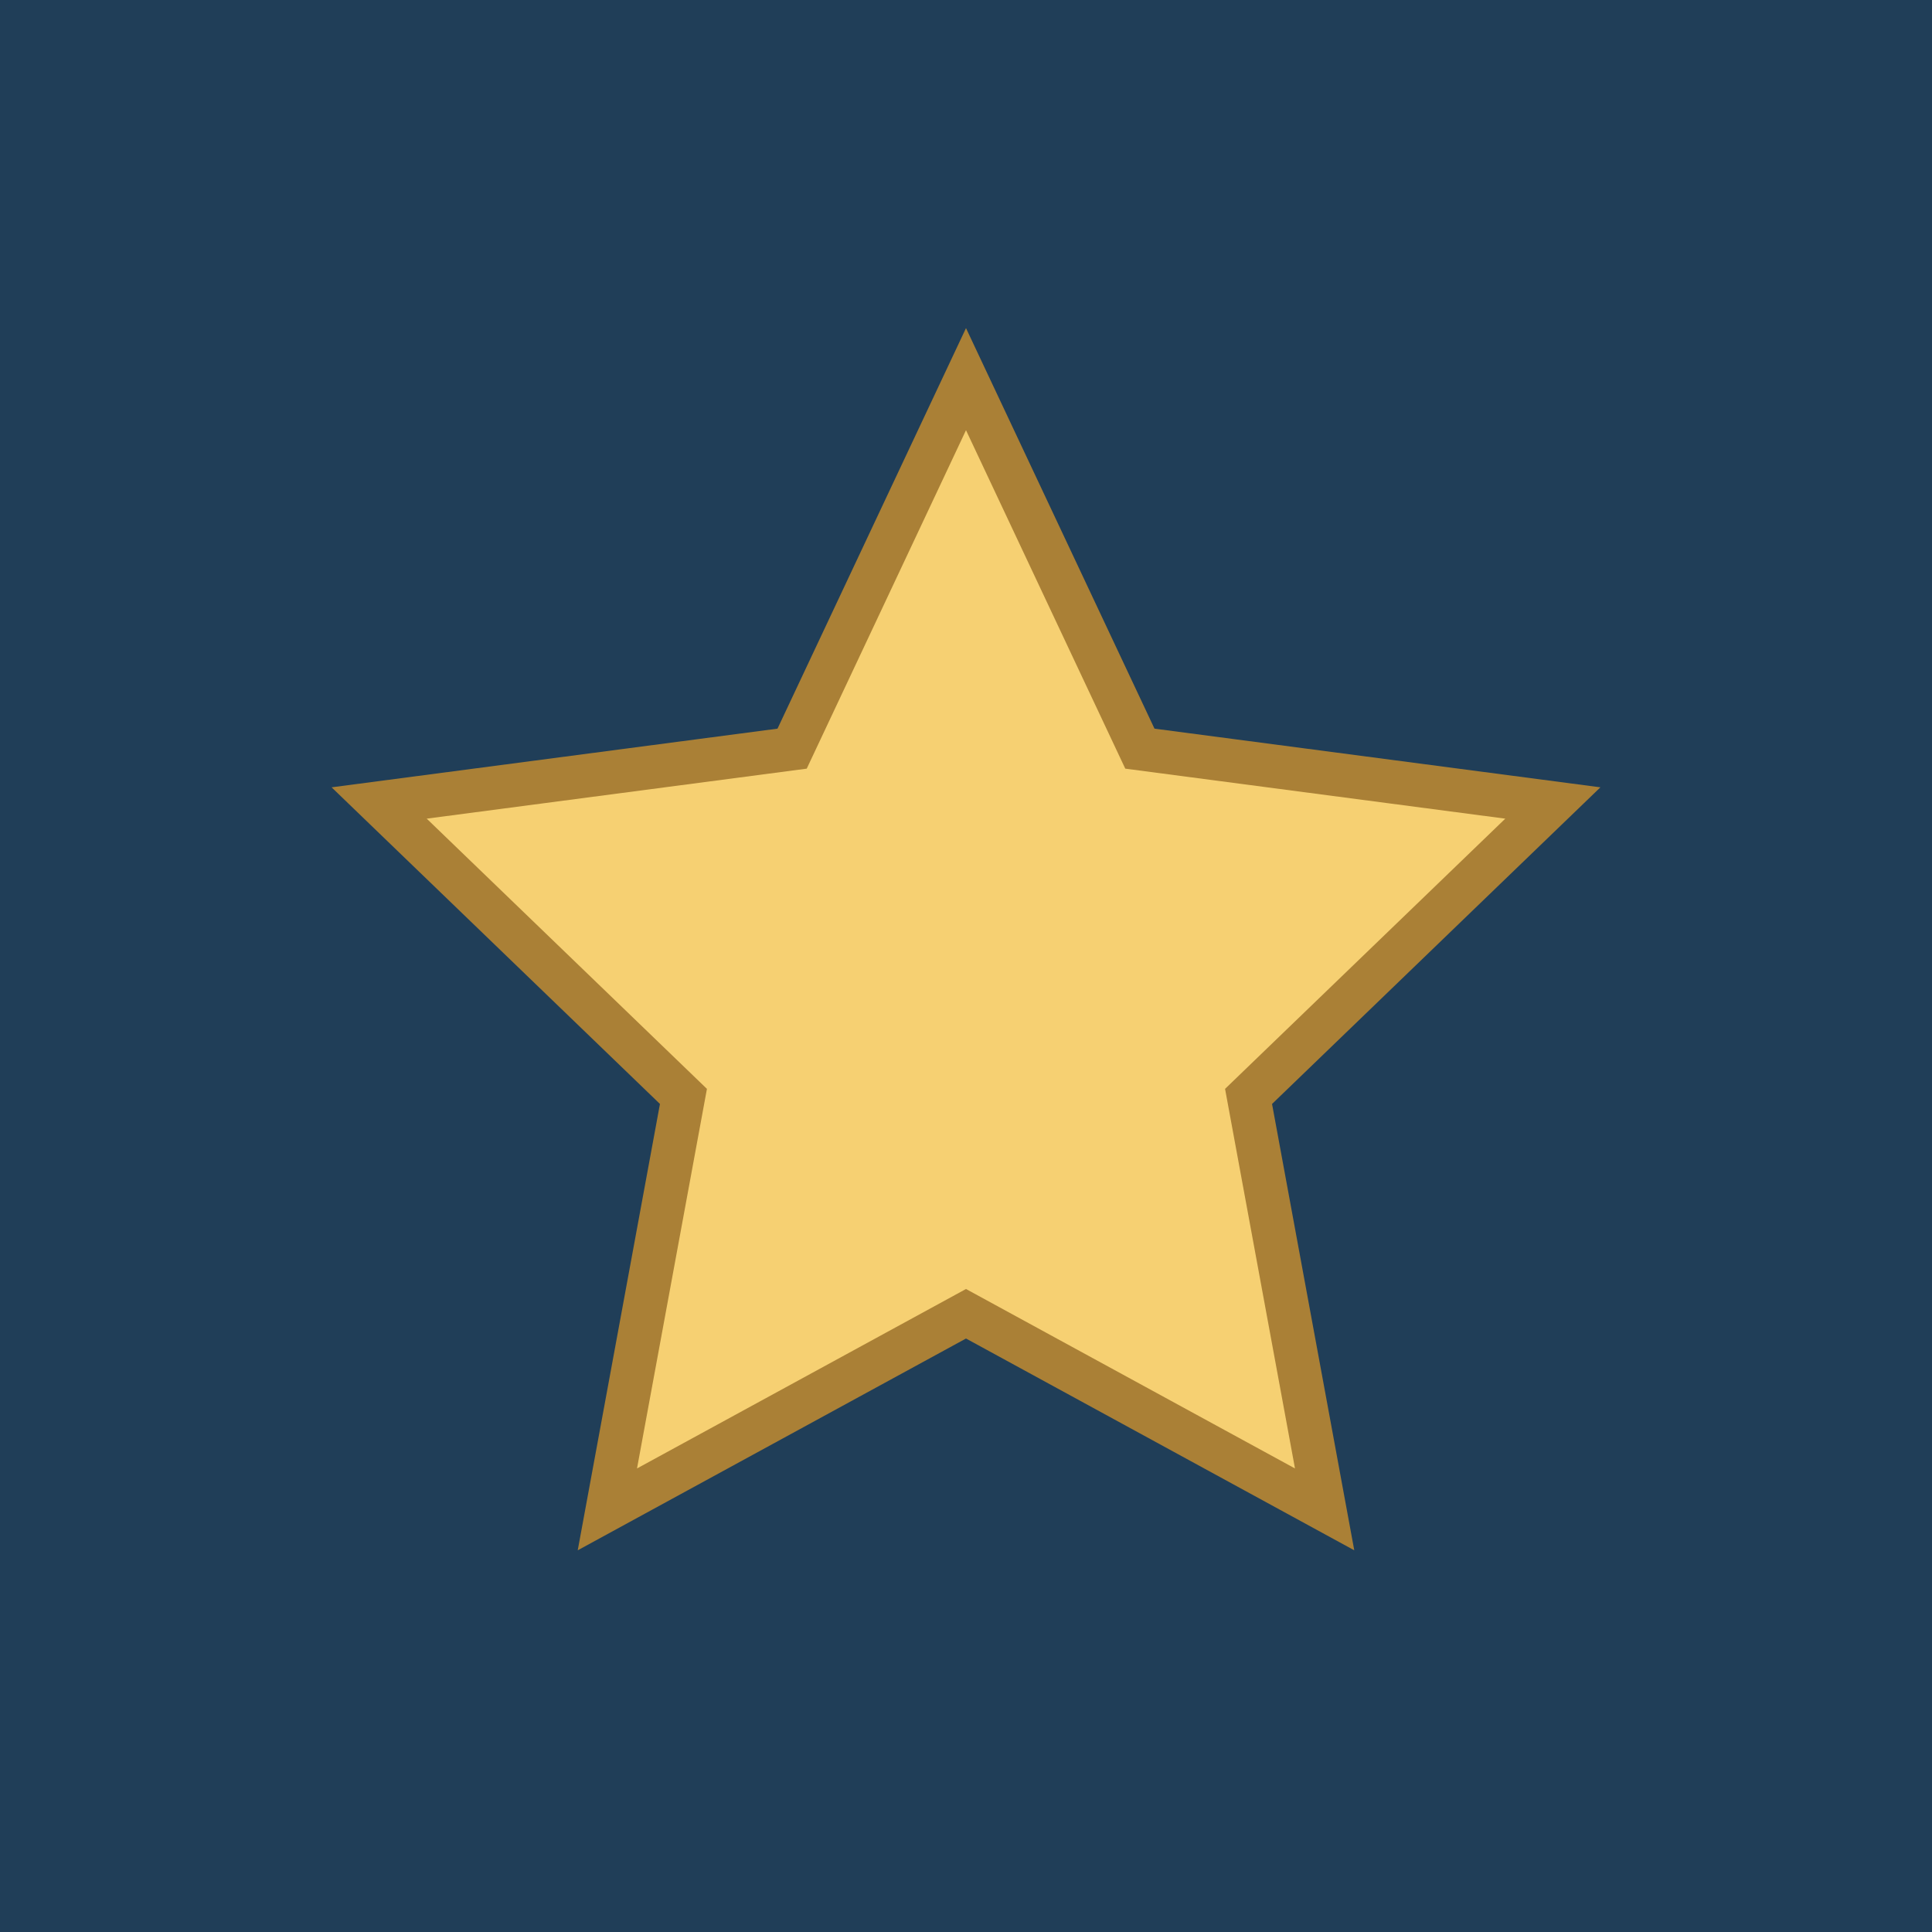
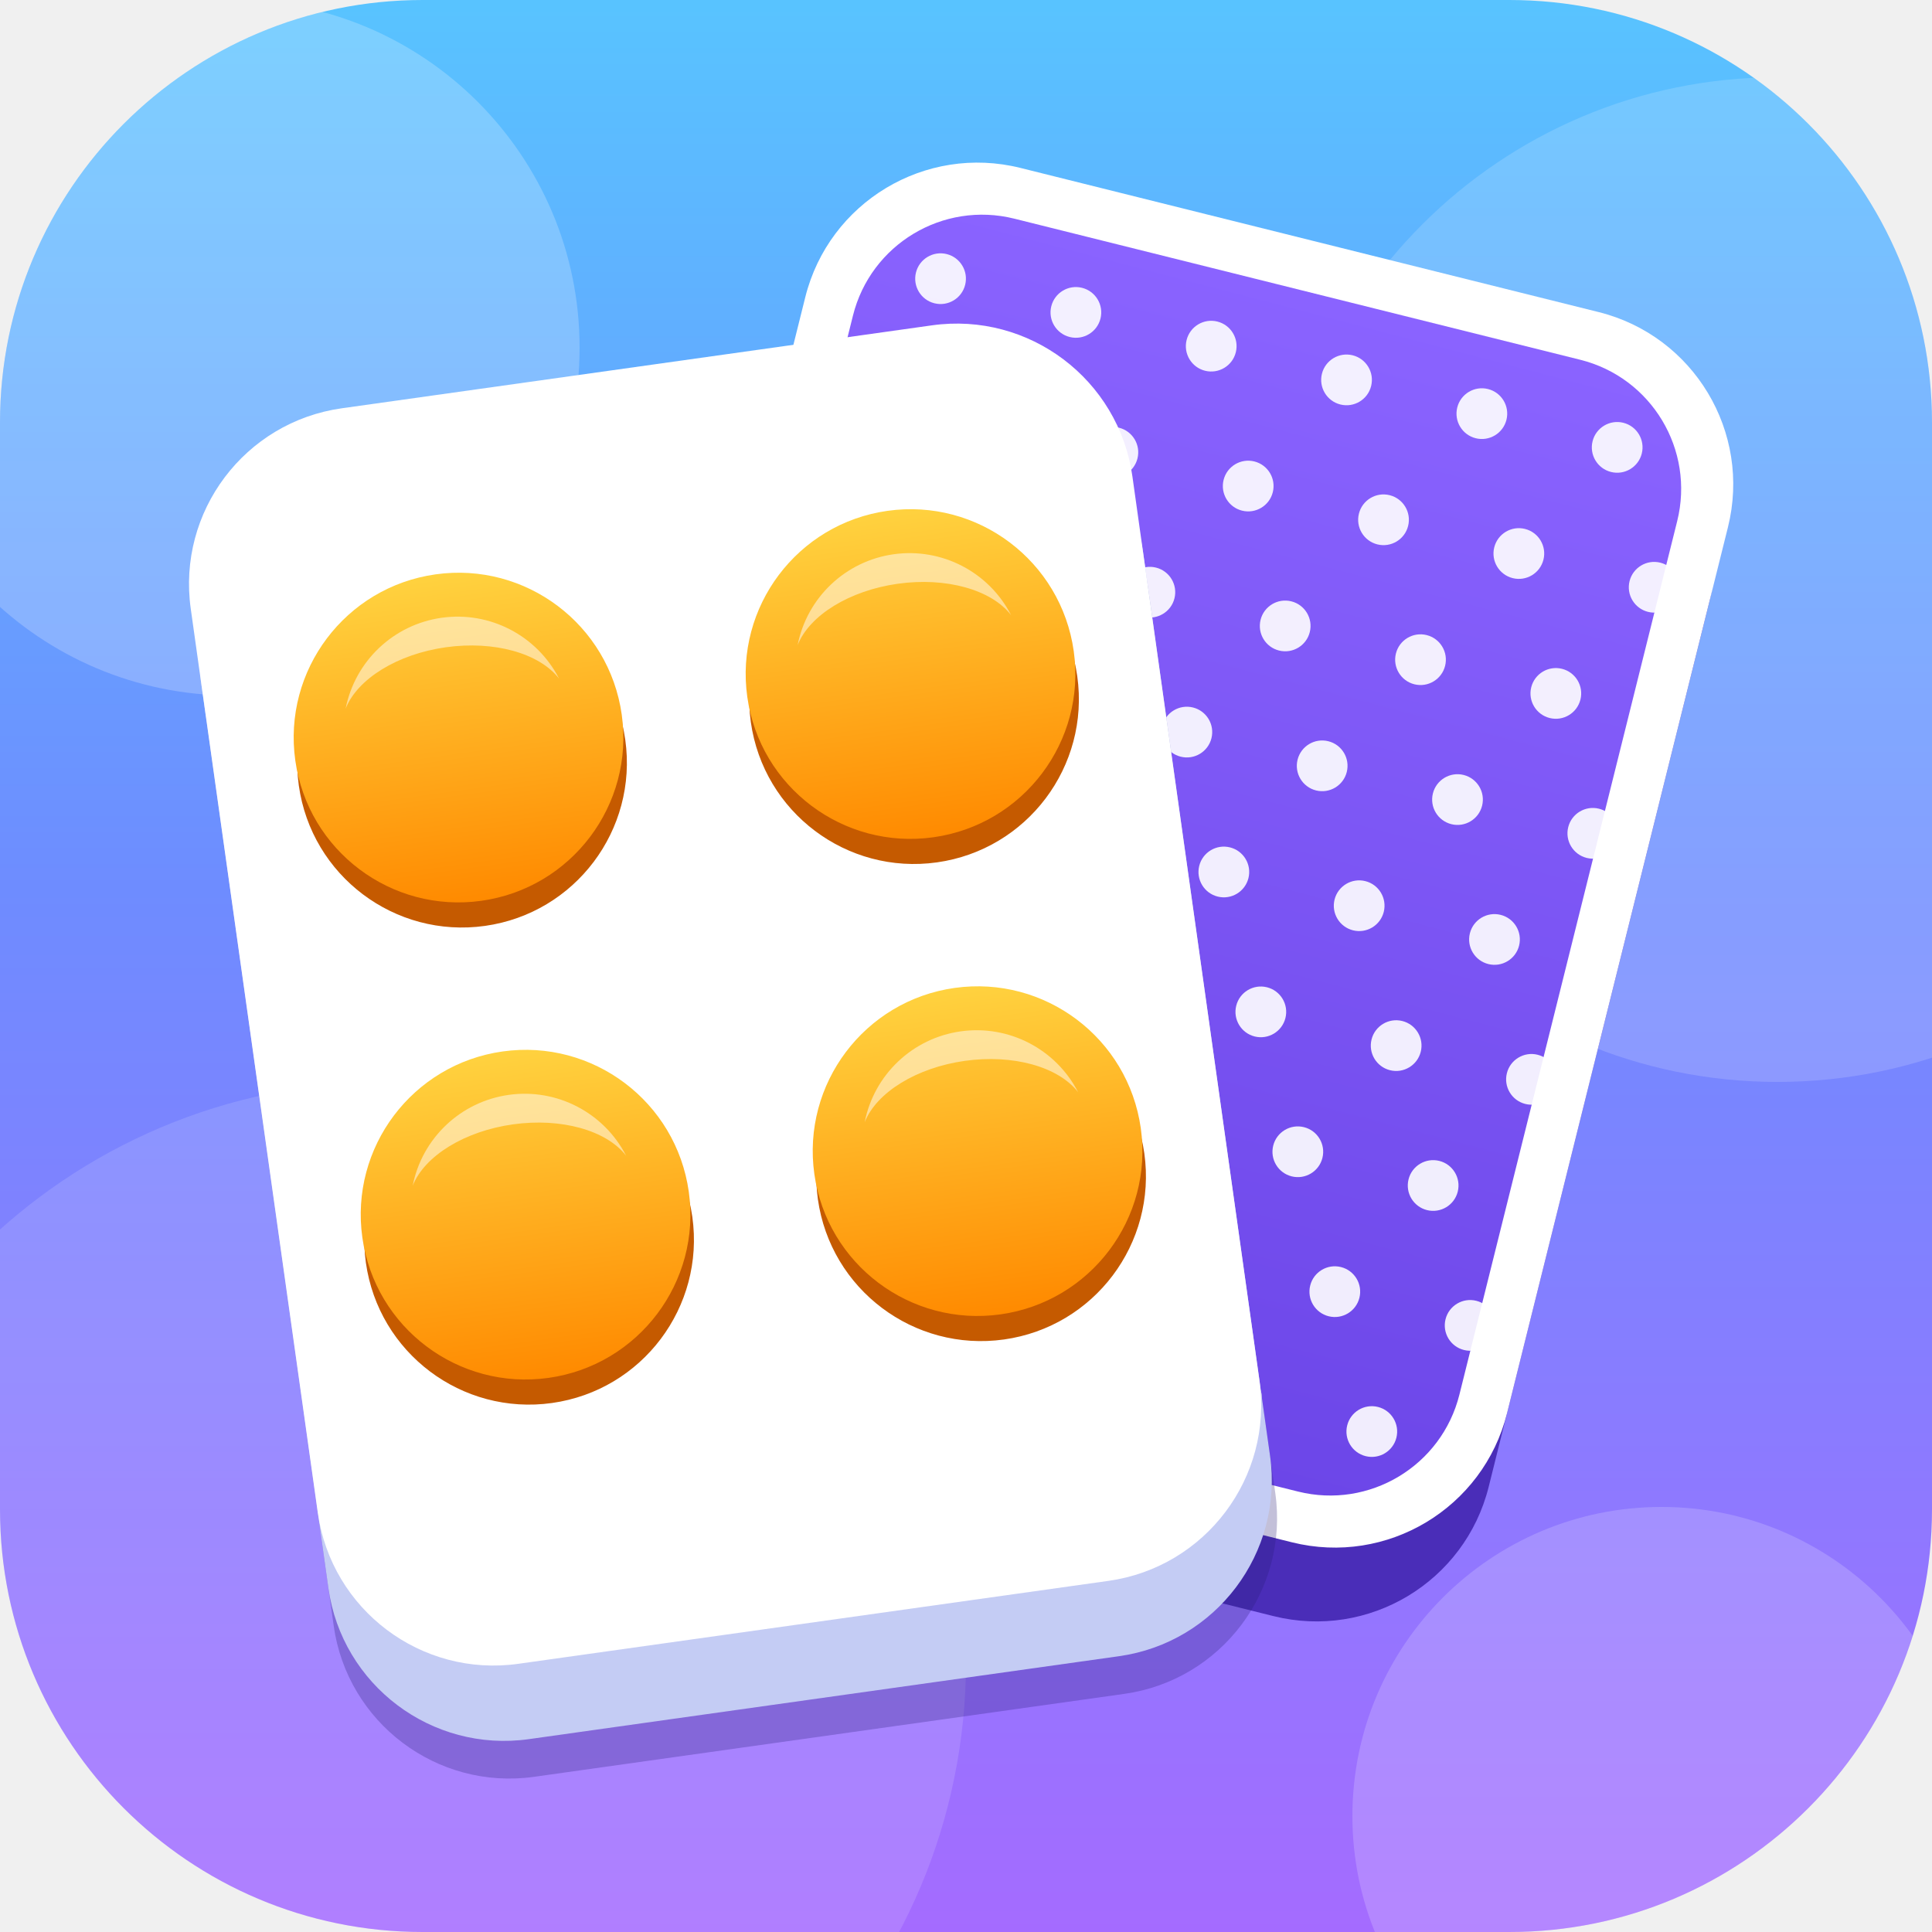
- <svg xmlns="http://www.w3.org/2000/svg" width="1024" height="1024" viewBox="0 0 128 128">
-   <rect width="128" height="128" fill="#203e58" />
-   <g transform="translate(17.92 17.92) scale(.72)">
-     <path fill="#f6d072" stroke="#aa8036" stroke-width="4" d="m64 10 16 34 38 5-28 27 7 38-33-18-33 18 7-38L10 49l38-5z" />
+ <svg xmlns="http://www.w3.org/2000/svg" width="192" height="192" viewBox="0 0 192 192">
+   <defs>
+     <linearGradient id="bg" x1="0" y1="0" x2="0" y2="1">
+       <stop offset="0" stop-color="#58C4FF" />
+       <stop offset="0.46" stop-color="#6E8CFF" />
+       <stop offset="1" stop-color="#A56BFF" />
+     </linearGradient>
+     <linearGradient id="bk" x1="0" y1="0" x2="0" y2="1">
+       <stop offset="0" stop-color="#8A63FF" />
+       <stop offset="1" stop-color="#6C46E8" />
+     </linearGradient>
+     <linearGradient id="dot" x1="0" y1="0" x2="0" y2="1">
+       <stop offset="0" stop-color="#FFD23F" />
+       <stop offset="1" stop-color="#FF8A00" />
+     </linearGradient>
+     <clipPath id="r">
+       <rect width="192" height="192" rx="42" />
+     </clipPath>
+   </defs>
+   <g clip-path="url(#r)">
+     <rect width="192" height="192" fill="url(#bg)" />
+     <circle cx="23.04" cy="34.56" r="34.56" fill="#FFFFFF" fill-opacity="0.22" />
+     <circle cx="176.64" cy="57.6" r="49.92" fill="#FFFFFF" fill-opacity="0.16" />
+     <circle cx="38.4" cy="165.12" r="57.6" fill="#FFFFFF" fill-opacity="0.13" />
+     <circle cx="165.12" cy="180.48" r="30.72" fill="#FFFFFF" fill-opacity="0.18" />
+     <g transform="translate(84.66 95.69) scale(0.315)">
+       <g transform="translate(96 -34) rotate(14)">
+         <rect x="-150" y="-176" width="300" height="400" rx="56" fill="#4A2DB8" />
+         <rect x="-150" y="-200" width="300" height="400" rx="56" fill="#FFFFFF" />
+         <rect x="-134" y="-184" width="268" height="368" rx="42" fill="url(#bk)" />
+         <circle cx="-110" cy="-160" r="8" fill="#FFFFFF" fill-opacity="0.9" />
+         <circle cx="-66" cy="-160" r="8" fill="#FFFFFF" fill-opacity="0.9" />
+         <circle cx="-22" cy="-160" r="8" fill="#FFFFFF" fill-opacity="0.9" />
+         <circle cx="22" cy="-160" r="8" fill="#FFFFFF" fill-opacity="0.9" />
+         <circle cx="66" cy="-160" r="8" fill="#FFFFFF" fill-opacity="0.9" />
+         <circle cx="110" cy="-160" r="8" fill="#FFFFFF" fill-opacity="0.9" />
+         <circle cx="-88" cy="-120" r="8" fill="#FFFFFF" fill-opacity="0.9" />
+         <circle cx="-44" cy="-120" r="8" fill="#FFFFFF" fill-opacity="0.9" />
+         <circle cx="0" cy="-120" r="8" fill="#FFFFFF" fill-opacity="0.9" />
+         <circle cx="44" cy="-120" r="8" fill="#FFFFFF" fill-opacity="0.9" />
+         <circle cx="88" cy="-120" r="8" fill="#FFFFFF" fill-opacity="0.9" />
+         <circle cx="132" cy="-120" r="8" fill="#FFFFFF" fill-opacity="0.9" />
+         <circle cx="-110" cy="-80" r="8" fill="#FFFFFF" fill-opacity="0.9" />
+         <circle cx="-66" cy="-80" r="8" fill="#FFFFFF" fill-opacity="0.9" />
+         <circle cx="-22" cy="-80" r="8" fill="#FFFFFF" fill-opacity="0.9" />
+         <circle cx="22" cy="-80" r="8" fill="#FFFFFF" fill-opacity="0.9" />
+         <circle cx="66" cy="-80" r="8" fill="#FFFFFF" fill-opacity="0.9" />
+         <circle cx="110" cy="-80" r="8" fill="#FFFFFF" fill-opacity="0.9" />
+         <circle cx="-88" cy="-40" r="8" fill="#FFFFFF" fill-opacity="0.9" />
+         <circle cx="-44" cy="-40" r="8" fill="#FFFFFF" fill-opacity="0.9" />
+         <circle cx="0" cy="-40" r="8" fill="#FFFFFF" fill-opacity="0.9" />
+         <circle cx="44" cy="-40" r="8" fill="#FFFFFF" fill-opacity="0.9" />
+         <circle cx="88" cy="-40" r="8" fill="#FFFFFF" fill-opacity="0.9" />
+         <circle cx="132" cy="-40" r="8" fill="#FFFFFF" fill-opacity="0.9" />
+         <circle cx="-110" cy="0" r="8" fill="#FFFFFF" fill-opacity="0.9" />
+         <circle cx="-66" cy="0" r="8" fill="#FFFFFF" fill-opacity="0.9" />
+         <circle cx="-22" cy="0" r="8" fill="#FFFFFF" fill-opacity="0.9" />
+         <circle cx="22" cy="0" r="8" fill="#FFFFFF" fill-opacity="0.9" />
+         <circle cx="66" cy="0" r="8" fill="#FFFFFF" fill-opacity="0.9" />
+         <circle cx="110" cy="0" r="8" fill="#FFFFFF" fill-opacity="0.9" />
+         <circle cx="-88" cy="40" r="8" fill="#FFFFFF" fill-opacity="0.9" />
+         <circle cx="-44" cy="40" r="8" fill="#FFFFFF" fill-opacity="0.9" />
+         <circle cx="0" cy="40" r="8" fill="#FFFFFF" fill-opacity="0.9" />
+         <circle cx="44" cy="40" r="8" fill="#FFFFFF" fill-opacity="0.9" />
+         <circle cx="88" cy="40" r="8" fill="#FFFFFF" fill-opacity="0.9" />
+         <circle cx="132" cy="40" r="8" fill="#FFFFFF" fill-opacity="0.9" />
+         <circle cx="-110" cy="80" r="8" fill="#FFFFFF" fill-opacity="0.9" />
+         <circle cx="-66" cy="80" r="8" fill="#FFFFFF" fill-opacity="0.9" />
+         <circle cx="-22" cy="80" r="8" fill="#FFFFFF" fill-opacity="0.9" />
+         <circle cx="22" cy="80" r="8" fill="#FFFFFF" fill-opacity="0.9" />
+         <circle cx="66" cy="80" r="8" fill="#FFFFFF" fill-opacity="0.9" />
+         <circle cx="110" cy="80" r="8" fill="#FFFFFF" fill-opacity="0.9" />
+         <circle cx="-88" cy="120" r="8" fill="#FFFFFF" fill-opacity="0.9" />
+         <circle cx="-44" cy="120" r="8" fill="#FFFFFF" fill-opacity="0.9" />
+         <circle cx="0" cy="120" r="8" fill="#FFFFFF" fill-opacity="0.9" />
+         <circle cx="44" cy="120" r="8" fill="#FFFFFF" fill-opacity="0.9" />
+         <circle cx="88" cy="120" r="8" fill="#FFFFFF" fill-opacity="0.9" />
+         <circle cx="132" cy="120" r="8" fill="#FFFFFF" fill-opacity="0.9" />
+         <circle cx="-110" cy="160" r="8" fill="#FFFFFF" fill-opacity="0.9" />
+         <circle cx="-66" cy="160" r="8" fill="#FFFFFF" fill-opacity="0.9" />
+         <circle cx="-22" cy="160" r="8" fill="#FFFFFF" fill-opacity="0.9" />
+         <circle cx="22" cy="160" r="8" fill="#FFFFFF" fill-opacity="0.9" />
+         <circle cx="66" cy="160" r="8" fill="#FFFFFF" fill-opacity="0.9" />
+         <circle cx="110" cy="160" r="8" fill="#FFFFFF" fill-opacity="0.9" />
+       </g>
+       <g transform="translate(-40 10) rotate(-8)">
+         <rect x="-150" y="-164" width="300" height="400" rx="56" fill="#2A2078" fill-opacity="0.28" />
+         <rect x="-150" y="-176" width="300" height="400" rx="56" fill="#C4CCF4" />
+         <rect x="-150" y="-200" width="300" height="400" rx="56" fill="#FFFFFF" />
+         <circle cx="-72" cy="-84" r="52" fill="#C55A00" />
+         <circle cx="-72" cy="-92" r="52" fill="url(#dot)" />
+         <path d="M-106 -106a36 36 0 0 1 68 0 36 22 0 0 0-68 0z" fill="#FFFFFF" fill-opacity="0.5" />
+         <circle cx="72" cy="-84" r="52" fill="#C55A00" />
+         <circle cx="72" cy="-92" r="52" fill="url(#dot)" />
+         <path d="M38 -106a36 36 0 0 1 68 0 36 22 0 0 0-68 0z" fill="#FFFFFF" fill-opacity="0.5" />
+         <circle cx="-72" cy="68" r="52" fill="#C55A00" />
+         <circle cx="-72" cy="60" r="52" fill="url(#dot)" />
+         <path d="M-106 46a36 36 0 0 1 68 0 36 22 0 0 0-68 0z" fill="#FFFFFF" fill-opacity="0.5" />
+         <circle cx="72" cy="68" r="52" fill="#C55A00" />
+         <circle cx="72" cy="60" r="52" fill="url(#dot)" />
+         <path d="M38 46a36 36 0 0 1 68 0 36 22 0 0 0-68 0z" fill="#FFFFFF" fill-opacity="0.5" />
+       </g>
+     </g>
  </g>
</svg>
